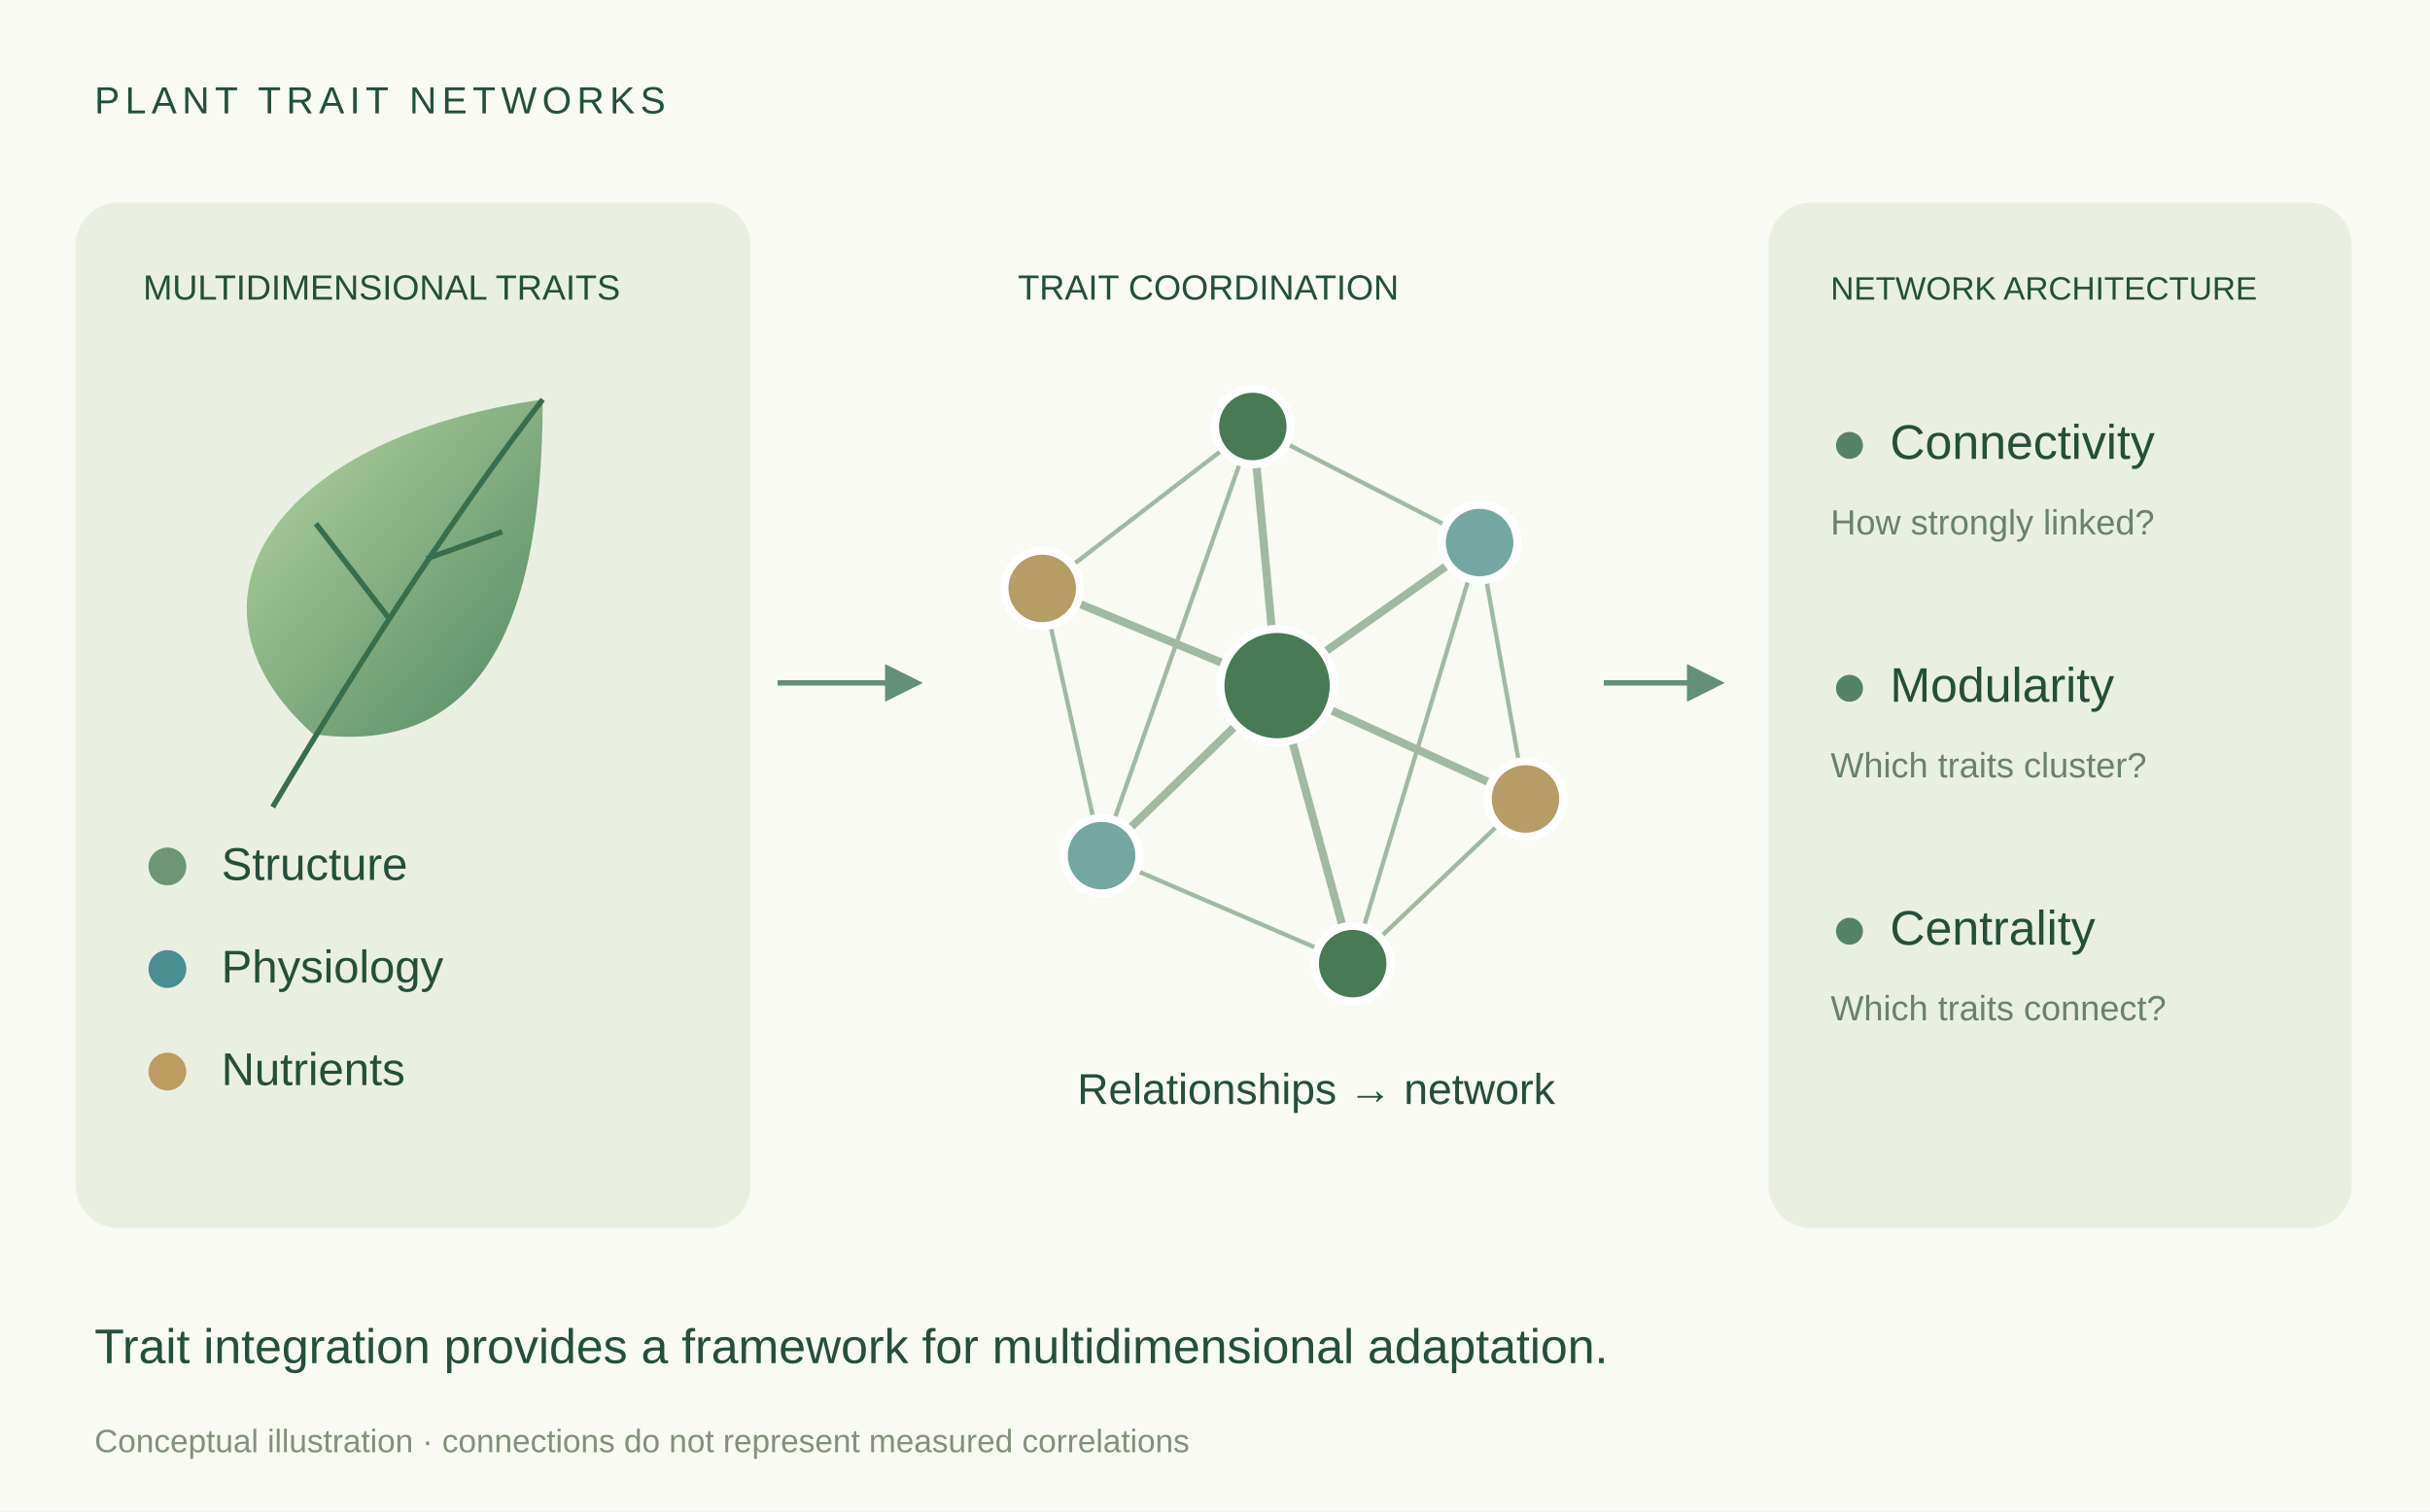
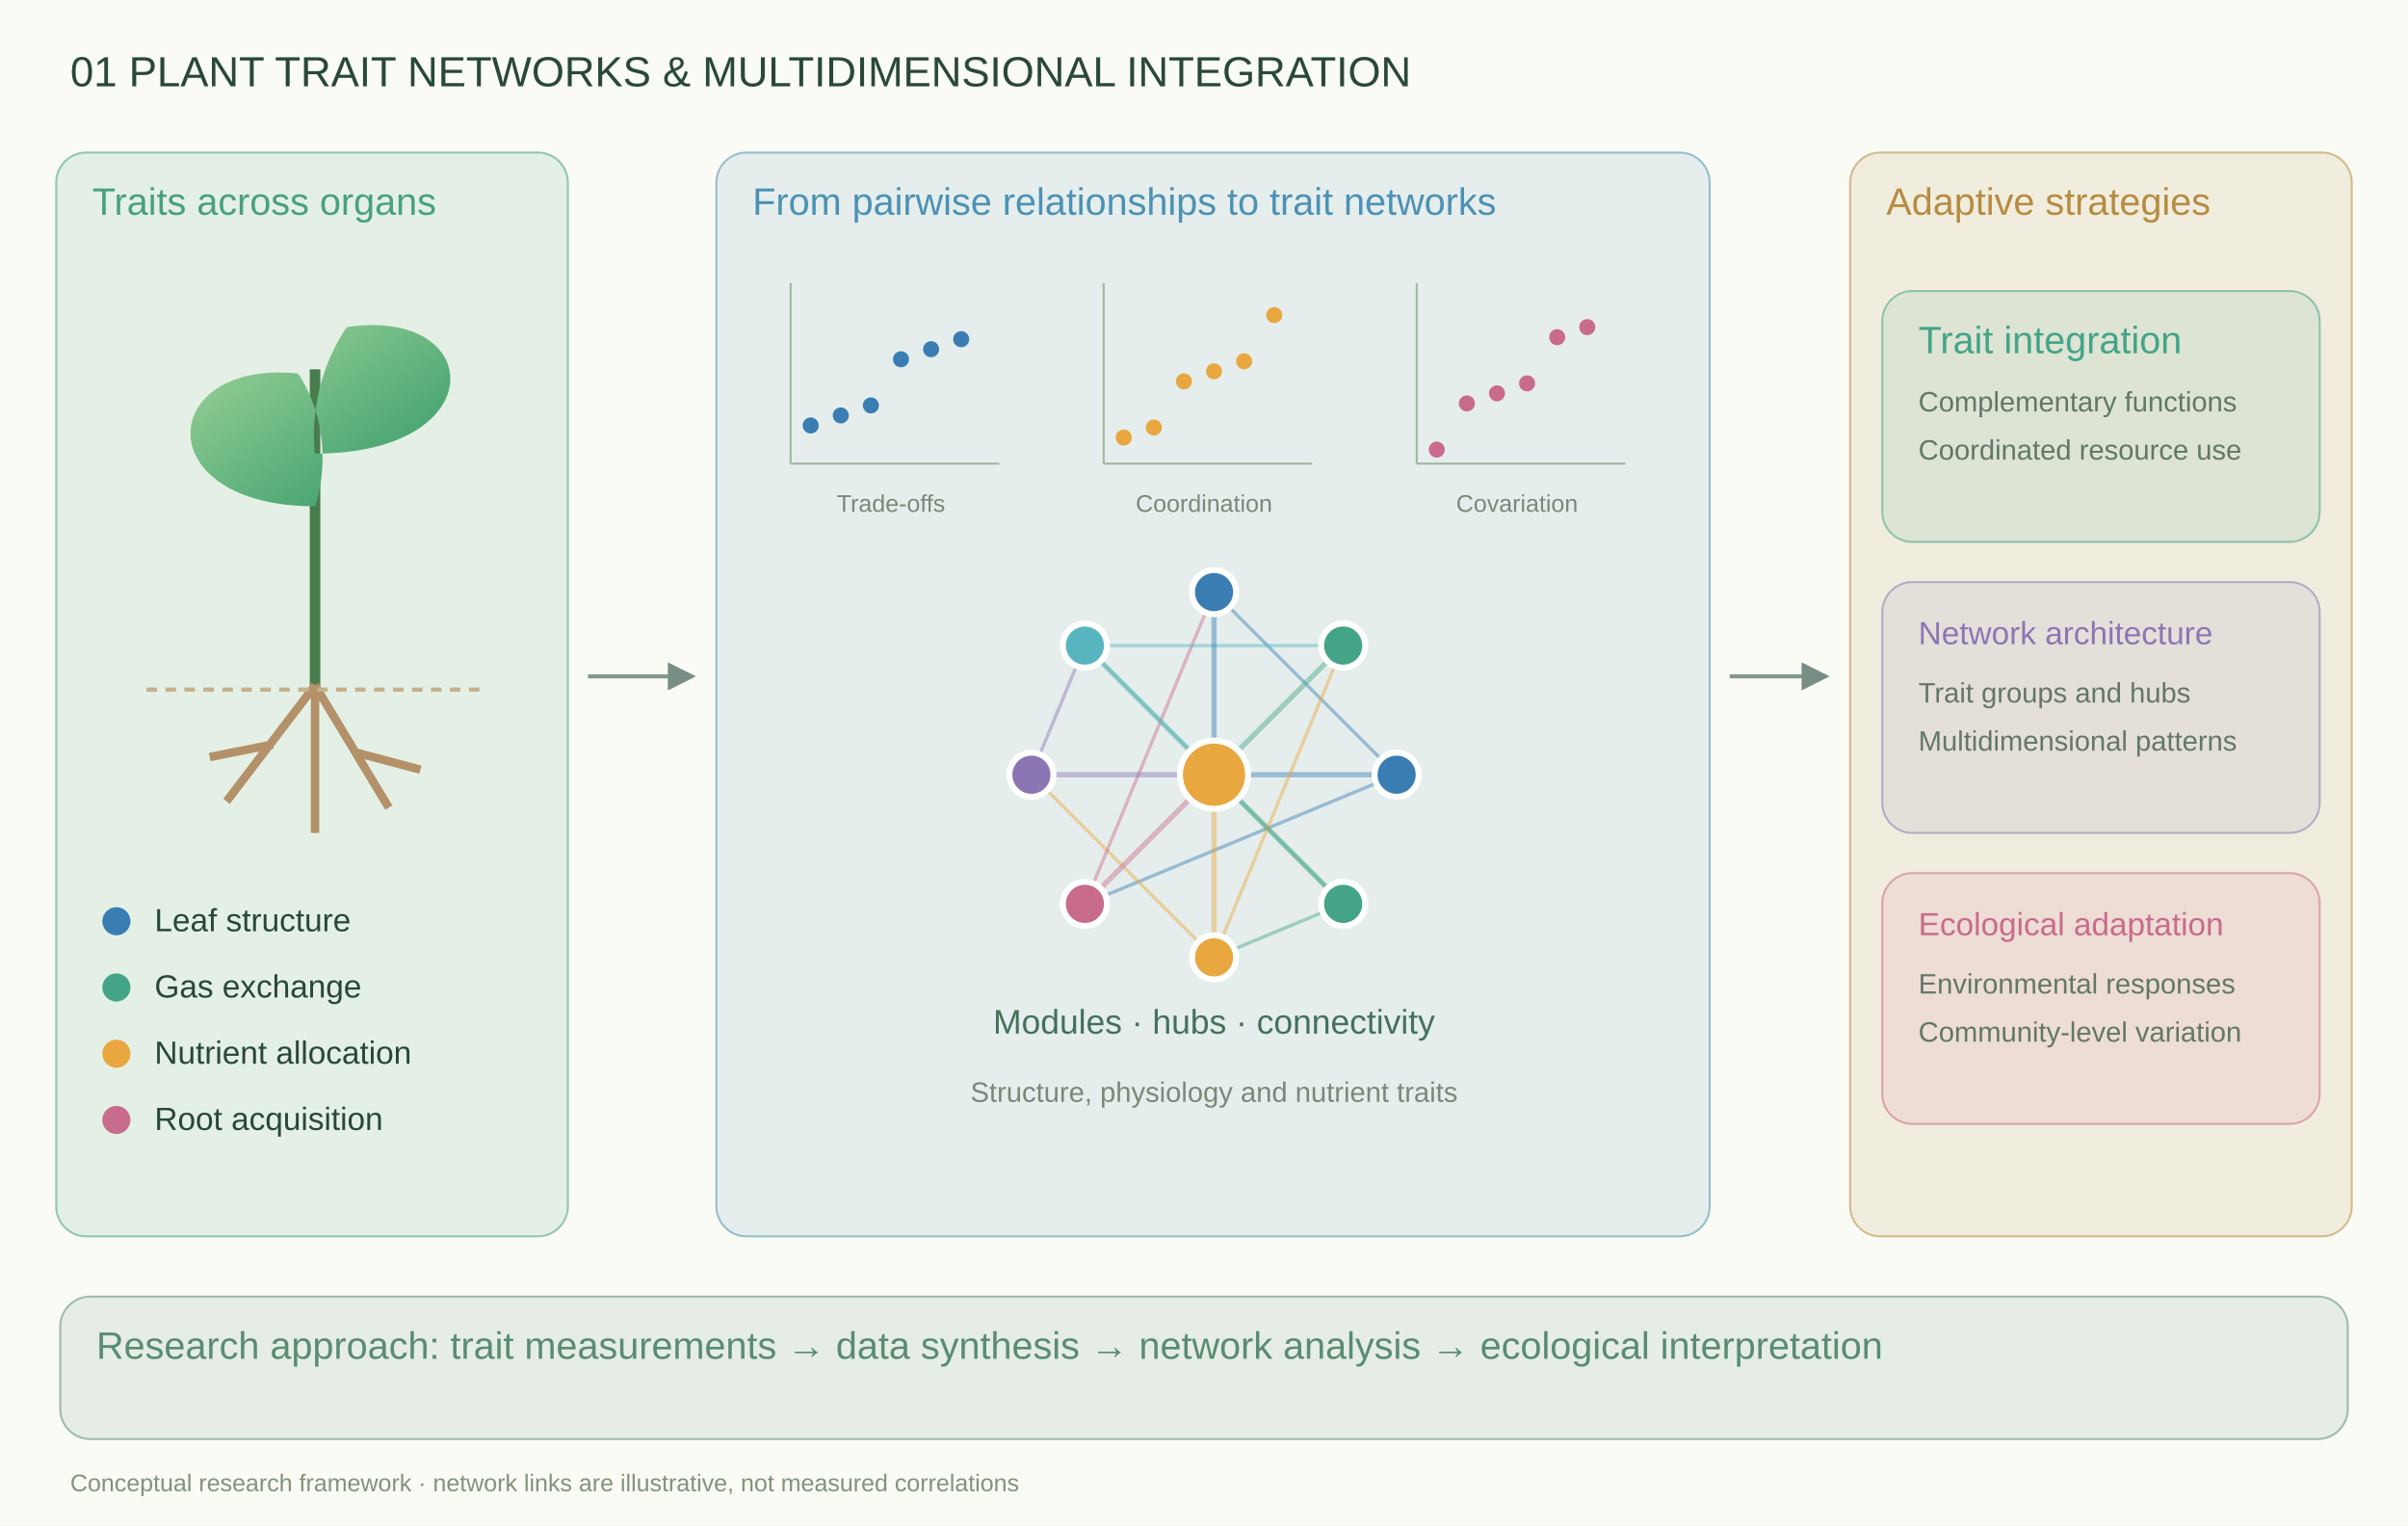
- <svg xmlns="http://www.w3.org/2000/svg" viewBox="0 0 900 560" role="img" aria-label="Conceptual framework of plant trait networks">
+ <svg xmlns="http://www.w3.org/2000/svg" viewBox="0 0 1200 760" role="img" aria-label="01  PLANT TRAIT NETWORKS &amp; MULTIDIMENSIONAL INTEGRATION">
  <defs>
-     <marker id="arrow" viewBox="0 0 10 10" refX="8" refY="5" markerWidth="7" markerHeight="7" orient="auto-start-reverse">
-       <path d="M0 0L10 5L0 10Z" fill="#648f7a" />
+     <marker id="arr" viewBox="0 0 10 10" refX="8" refY="5" markerWidth="7" markerHeight="7" orient="auto">
+       <path d="M0 0L10 5L0 10Z" fill="#778e86" />
    </marker>
    <linearGradient id="leaf" x2="1" y2="1">
-       <stop stop-color="#b9d5a2" />
-       <stop offset="1" stop-color="#4f8961" />
+       <stop stop-color="#a5d79c" />
+       <stop offset="1" stop-color="#2b9565" />
    </linearGradient>
  </defs>
-   <rect width="900" height="560" fill="#f8faf3" />
-   <g font-family="Arial,sans-serif" fill="#244f3b">
-     <text x="35" y="42" font-size="14" fill="#244f3b" letter-spacing="2">PLANT TRAIT NETWORKS</text>
-     <rect x="28" y="75" width="250" height="380" rx="16" fill="#e9f0e2" />
-     <text x="53" y="111" font-size="13" fill="#244f3b">MULTIDIMENSIONAL TRAITS</text>
-     <path d="M116 272C61 223 102 162 201 148C201 238 174 280 116 272Z" fill="url(#leaf)" />
-     <path d="M101 299Q157 205 201 148M144 229L117 194M158 207L186 197" fill="none" stroke="#376e4b" stroke-width="2" />
-     <circle cx="62" cy="321" r="7" fill="#6e9676" />
-     <text x="82" y="326" font-size="17" fill="#244f3b">Structure</text>
-     <circle cx="62" cy="359" r="7" fill="#4a8e91" />
-     <text x="82" y="364" font-size="17" fill="#244f3b">Physiology</text>
-     <circle cx="62" cy="397" r="7" fill="#bd9c5f" />
-     <text x="82" y="402" font-size="17" fill="#244f3b">Nutrients</text>
-     <path d="M288 253L339 253" stroke="#648f7a" stroke-width="2" marker-end="url(#arrow)" fill="none" />
-     <line x1="464" y1="158" x2="548" y2="201" stroke="#a1b9a3" stroke-width="1.6" />
-     <line x1="464" y1="158" x2="386" y2="218" stroke="#a1b9a3" stroke-width="1.6" />
-     <line x1="464" y1="158" x2="473" y2="254" stroke="#a1b9a3" stroke-width="3" />
-     <line x1="548" y1="201" x2="565" y2="296" stroke="#a1b9a3" stroke-width="1.6" />
-     <line x1="548" y1="201" x2="473" y2="254" stroke="#a1b9a3" stroke-width="3" />
-     <line x1="565" y1="296" x2="501" y2="357" stroke="#a1b9a3" stroke-width="1.6" />
-     <line x1="565" y1="296" x2="473" y2="254" stroke="#a1b9a3" stroke-width="3" />
-     <line x1="501" y1="357" x2="408" y2="317" stroke="#a1b9a3" stroke-width="1.6" />
-     <line x1="501" y1="357" x2="473" y2="254" stroke="#a1b9a3" stroke-width="3" />
-     <line x1="408" y1="317" x2="386" y2="218" stroke="#a1b9a3" stroke-width="1.6" />
-     <line x1="408" y1="317" x2="473" y2="254" stroke="#a1b9a3" stroke-width="3" />
-     <line x1="386" y1="218" x2="473" y2="254" stroke="#a1b9a3" stroke-width="3" />
-     <line x1="464" y1="158" x2="408" y2="317" stroke="#a1b9a3" stroke-width="1.6" />
-     <line x1="548" y1="201" x2="501" y2="357" stroke="#a1b9a3" stroke-width="1.6" />
-     <circle cx="464" cy="158" r="14" fill="#477a55" stroke="#fff" stroke-width="3" />
-     <circle cx="548" cy="201" r="14" fill="#74a7a1" stroke="#fff" stroke-width="3" />
-     <circle cx="565" cy="296" r="14" fill="#b69c65" stroke="#fff" stroke-width="3" />
-     <circle cx="501" cy="357" r="14" fill="#477a55" stroke="#fff" stroke-width="3" />
-     <circle cx="408" cy="317" r="14" fill="#74a7a1" stroke="#fff" stroke-width="3" />
-     <circle cx="386" cy="218" r="14" fill="#b69c65" stroke="#fff" stroke-width="3" />
-     <circle cx="473" cy="254" r="21" fill="#477a55" stroke="#fff" stroke-width="3" />
-     <text x="377" y="111" font-size="13" fill="#244f3b">TRAIT COORDINATION</text>
-     <text x="399" y="409" font-size="16" fill="#244f3b">Relationships → network</text>
-     <path d="M594 253L636 253" stroke="#648f7a" stroke-width="2" marker-end="url(#arrow)" fill="none" />
-     <rect x="655" y="75" width="216" height="380" rx="16" fill="#e9f0e2" />
-     <text x="678" y="111" font-size="12" fill="#244f3b">NETWORK ARCHITECTURE</text>
-     <circle cx="685" cy="165" r="5" fill="#558368" />
-     <text x="700" y="170" font-size="18" fill="#244f3b">Connectivity</text>
-     <text x="678" y="198" font-size="13" fill="#6b816f">How strongly linked?</text>
-     <circle cx="685" cy="255" r="5" fill="#558368" />
-     <text x="700" y="260" font-size="18" fill="#244f3b">Modularity</text>
-     <text x="678" y="288" font-size="13" fill="#6b816f">Which traits cluster?</text>
-     <circle cx="685" cy="345" r="5" fill="#558368" />
-     <text x="700" y="350" font-size="18" fill="#244f3b">Centrality</text>
-     <text x="678" y="378" font-size="13" fill="#6b816f">Which traits connect?</text>
-     <text x="35" y="505" font-size="18" fill="#244f3b">Trait integration provides a framework for multidimensional adaptation.</text>
-     <text x="35" y="538" font-size="12" fill="#82917b">Conceptual illustration · connections do not represent measured correlations</text>
+   <rect width="1200" height="760" fill="#f9fbf4" />
+   <text x="35" y="43" font-family="Arial,sans-serif" font-size="21" fill="#294838" text-anchor="start">01  PLANT TRAIT NETWORKS &amp; MULTIDIMENSIONAL INTEGRATION</text>
+   <rect x="28" y="76" width="255" height="540" rx="15" fill="#49a17c" fill-opacity=".12" stroke="#49a17c" stroke-opacity=".55" />
+   <text x="46" y="107" font-family="Arial,sans-serif" font-size="19" fill="#49a17c" text-anchor="start">Traits across organs</text>
+   <g transform="translate(157 247) scale(1.05)">
+     <path d="M0 90V-60" stroke="#497c4c" stroke-width="5" />
+     <path d="M0 5C-80 5-75-65-8-58C12-27 0 5 0 5ZM0-20C85-20 81-90 15-80C-5-50 0-20 0-20Z" fill="url(#leaf)" />
+     <path d="M0 90L-42 145M0 90L35 148M0 90V160M-20 118L-50 124M20 122L50 130" stroke="#b39169" stroke-width="4" fill="none" />
+     <path d="M-80 92H80" stroke="#c5b18e" stroke-width="2" stroke-dasharray="5 4" />
  </g>
+   <circle cx="58" cy="459" r="7" fill="#397db3" />
+   <text x="77" y="464" font-family="Arial,sans-serif" font-size="16" fill="#294838" text-anchor="start">Leaf structure</text>
+   <circle cx="58" cy="492" r="7" fill="#44a487" />
+   <text x="77" y="497" font-family="Arial,sans-serif" font-size="16" fill="#294838" text-anchor="start">Gas exchange</text>
+   <circle cx="58" cy="525" r="7" fill="#e9a740" />
+   <text x="77" y="530" font-family="Arial,sans-serif" font-size="16" fill="#294838" text-anchor="start">Nutrient allocation</text>
+   <circle cx="58" cy="558" r="7" fill="#c96b8c" />
+   <text x="77" y="563" font-family="Arial,sans-serif" font-size="16" fill="#294838" text-anchor="start">Root acquisition</text>
+   <path d="M293 337L344 337" stroke="#81988b" stroke-width="2" marker-end="url(#arr)" fill="none" />
+   <rect x="357" y="76" width="495" height="540" rx="15" fill="#4d91b5" fill-opacity=".12" stroke="#4d91b5" stroke-opacity=".55" />
+   <text x="375" y="107" font-family="Arial,sans-serif" font-size="19" fill="#4d91b5" text-anchor="start">From pairwise relationships to trait networks</text>
+   <path d="M394 231V141M394 231H498" stroke="#a1b5a5" fill="none" />
+   <circle cx="404" cy="212" r="4" fill="#397db3" />
+   <circle cx="419" cy="207" r="4" fill="#397db3" />
+   <circle cx="434" cy="202" r="4" fill="#397db3" />
+   <circle cx="449" cy="179" r="4" fill="#397db3" />
+   <circle cx="464" cy="174" r="4" fill="#397db3" />
+   <circle cx="479" cy="169" r="4" fill="#397db3" />
+   <text x="444" y="255" font-family="Arial,sans-serif" font-size="12" fill="#7a8878" text-anchor="middle">Trade-offs</text>
+   <path d="M550 231V141M550 231H654" stroke="#a1b5a5" fill="none" />
+   <circle cx="560" cy="218" r="4" fill="#e9a740" />
+   <circle cx="575" cy="213" r="4" fill="#e9a740" />
+   <circle cx="590" cy="190" r="4" fill="#e9a740" />
+   <circle cx="605" cy="185" r="4" fill="#e9a740" />
+   <circle cx="620" cy="180" r="4" fill="#e9a740" />
+   <circle cx="635" cy="157" r="4" fill="#e9a740" />
+   <text x="600" y="255" font-family="Arial,sans-serif" font-size="12" fill="#7a8878" text-anchor="middle">Coordination</text>
+   <path d="M706 231V141M706 231H810" stroke="#a1b5a5" fill="none" />
+   <circle cx="716" cy="224" r="4" fill="#c96b8c" />
+   <circle cx="731" cy="201" r="4" fill="#c96b8c" />
+   <circle cx="746" cy="196" r="4" fill="#c96b8c" />
+   <circle cx="761" cy="191" r="4" fill="#c96b8c" />
+   <circle cx="776" cy="168" r="4" fill="#c96b8c" />
+   <circle cx="791" cy="163" r="4" fill="#c96b8c" />
+   <text x="756" y="255" font-family="Arial,sans-serif" font-size="12" fill="#7a8878" text-anchor="middle">Covariation</text>
+   <line x1="696.0" y1="386.0" x2="540.653" y2="450.347" stroke="#397db3" opacity=".45" stroke-width="1.7" />
+   <line x1="696.0" y1="386.0" x2="605.0" y2="295.0" stroke="#397db3" opacity=".45" stroke-width="1.7" />
+   <line x1="696.0" y1="386.0" x2="605" y2="386" stroke="#397db3" opacity=".45" stroke-width="2.6" />
+   <line x1="669.347" y1="450.347" x2="605.0" y2="477.0" stroke="#44a487" opacity=".45" stroke-width="1.7" />
+   <line x1="669.347" y1="450.347" x2="540.653" y2="321.653" stroke="#44a487" opacity=".45" stroke-width="1.7" />
+   <line x1="669.347" y1="450.347" x2="605" y2="386" stroke="#44a487" opacity=".45" stroke-width="2.6" />
+   <line x1="605.0" y1="477.0" x2="514.0" y2="386.0" stroke="#e9a740" opacity=".45" stroke-width="1.7" />
+   <line x1="605.0" y1="477.0" x2="669.347" y2="321.653" stroke="#e9a740" opacity=".45" stroke-width="1.7" />
+   <line x1="605.0" y1="477.0" x2="605" y2="386" stroke="#e9a740" opacity=".45" stroke-width="2.6" />
+   <line x1="540.653" y1="450.347" x2="605.0" y2="295.0" stroke="#c96b8c" opacity=".45" stroke-width="1.7" />
+   <line x1="540.653" y1="450.347" x2="605" y2="386" stroke="#c96b8c" opacity=".45" stroke-width="2.6" />
+   <line x1="514.0" y1="386.0" x2="540.653" y2="321.653" stroke="#8b76b4" opacity=".45" stroke-width="1.7" />
+   <line x1="514.0" y1="386.0" x2="605" y2="386" stroke="#8b76b4" opacity=".45" stroke-width="2.6" />
+   <line x1="540.653" y1="321.653" x2="669.347" y2="321.653" stroke="#58b5bf" opacity=".45" stroke-width="1.7" />
+   <line x1="540.653" y1="321.653" x2="605" y2="386" stroke="#58b5bf" opacity=".45" stroke-width="2.6" />
+   <line x1="605.0" y1="295.0" x2="605" y2="386" stroke="#397db3" opacity=".45" stroke-width="2.6" />
+   <line x1="669.347" y1="321.653" x2="605" y2="386" stroke="#44a487" opacity=".45" stroke-width="2.6" />
+   <circle cx="696.0" cy="386.0" r="11" fill="#397db3" stroke="white" stroke-width="3" />
+   <circle cx="669.347" cy="450.347" r="11" fill="#44a487" stroke="white" stroke-width="3" />
+   <circle cx="605.0" cy="477.0" r="11" fill="#e9a740" stroke="white" stroke-width="3" />
+   <circle cx="540.653" cy="450.347" r="11" fill="#c96b8c" stroke="white" stroke-width="3" />
+   <circle cx="514.0" cy="386.0" r="11" fill="#8b76b4" stroke="white" stroke-width="3" />
+   <circle cx="540.653" cy="321.653" r="11" fill="#58b5bf" stroke="white" stroke-width="3" />
+   <circle cx="605.0" cy="295.0" r="11" fill="#397db3" stroke="white" stroke-width="3" />
+   <circle cx="669.347" cy="321.653" r="11" fill="#44a487" stroke="white" stroke-width="3" />
+   <circle cx="605" cy="386" r="17" fill="#e9a740" stroke="white" stroke-width="3" />
+   <text x="605" y="515" font-family="Arial,sans-serif" font-size="17" fill="#44715c" text-anchor="middle">Modules · hubs · connectivity</text>
+   <text x="605" y="549" font-family="Arial,sans-serif" font-size="14" fill="#7a8878" text-anchor="middle">Structure, physiology and nutrient traits</text>
+   <path d="M862 337L909 337" stroke="#81988b" stroke-width="2" marker-end="url(#arr)" fill="none" />
+   <rect x="922" y="76" width="250" height="540" rx="15" fill="#b58c41" fill-opacity=".12" stroke="#b58c41" stroke-opacity=".55" />
+   <text x="940" y="107" font-family="Arial,sans-serif" font-size="19" fill="#b58c41" text-anchor="start">Adaptive strategies</text>
+   <rect x="938" y="145" width="218" height="125" rx="15" fill="#44a487" fill-opacity=".12" stroke="#44a487" stroke-opacity=".55" />
+   <text x="956" y="176" font-family="Arial,sans-serif" font-size="19" fill="#44a487" text-anchor="start">Trait integration</text>
+   <text x="956" y="205" font-family="Arial,sans-serif" font-size="14" fill="#637768" text-anchor="start">Complementary functions</text>
+   <text x="956" y="229" font-family="Arial,sans-serif" font-size="14" fill="#637768" text-anchor="start">Coordinated resource use</text>
+   <rect x="938" y="290" width="218" height="125" rx="15" fill="#8b76b4" fill-opacity=".12" stroke="#8b76b4" stroke-opacity=".55" />
+   <text x="956" y="321" font-family="Arial,sans-serif" font-size="16" fill="#8b76b4" text-anchor="start">Network architecture</text>
+   <text x="956" y="350" font-family="Arial,sans-serif" font-size="14" fill="#637768" text-anchor="start">Trait groups and hubs</text>
+   <text x="956" y="374" font-family="Arial,sans-serif" font-size="14" fill="#637768" text-anchor="start">Multidimensional patterns</text>
+   <rect x="938" y="435" width="218" height="125" rx="15" fill="#c96b8c" fill-opacity=".12" stroke="#c96b8c" stroke-opacity=".55" />
+   <text x="956" y="466" font-family="Arial,sans-serif" font-size="16" fill="#c96b8c" text-anchor="start">Ecological adaptation</text>
+   <text x="956" y="495" font-family="Arial,sans-serif" font-size="14" fill="#637768" text-anchor="start">Environmental responses</text>
+   <text x="956" y="519" font-family="Arial,sans-serif" font-size="14" fill="#637768" text-anchor="start">Community-level variation</text>
+   <rect x="30" y="646" width="1140" height="71" rx="15" fill="#598c73" fill-opacity=".12" stroke="#598c73" stroke-opacity=".55" />
+   <text x="48" y="677" font-family="Arial,sans-serif" font-size="19" fill="#598c73" text-anchor="start">Research approach: trait measurements → data synthesis → network analysis → ecological interpretation</text>
+   <text x="35" y="743" font-family="Arial,sans-serif" font-size="12" fill="#82927c" text-anchor="start">Conceptual research framework · network links are illustrative, not measured correlations</text>
</svg>
